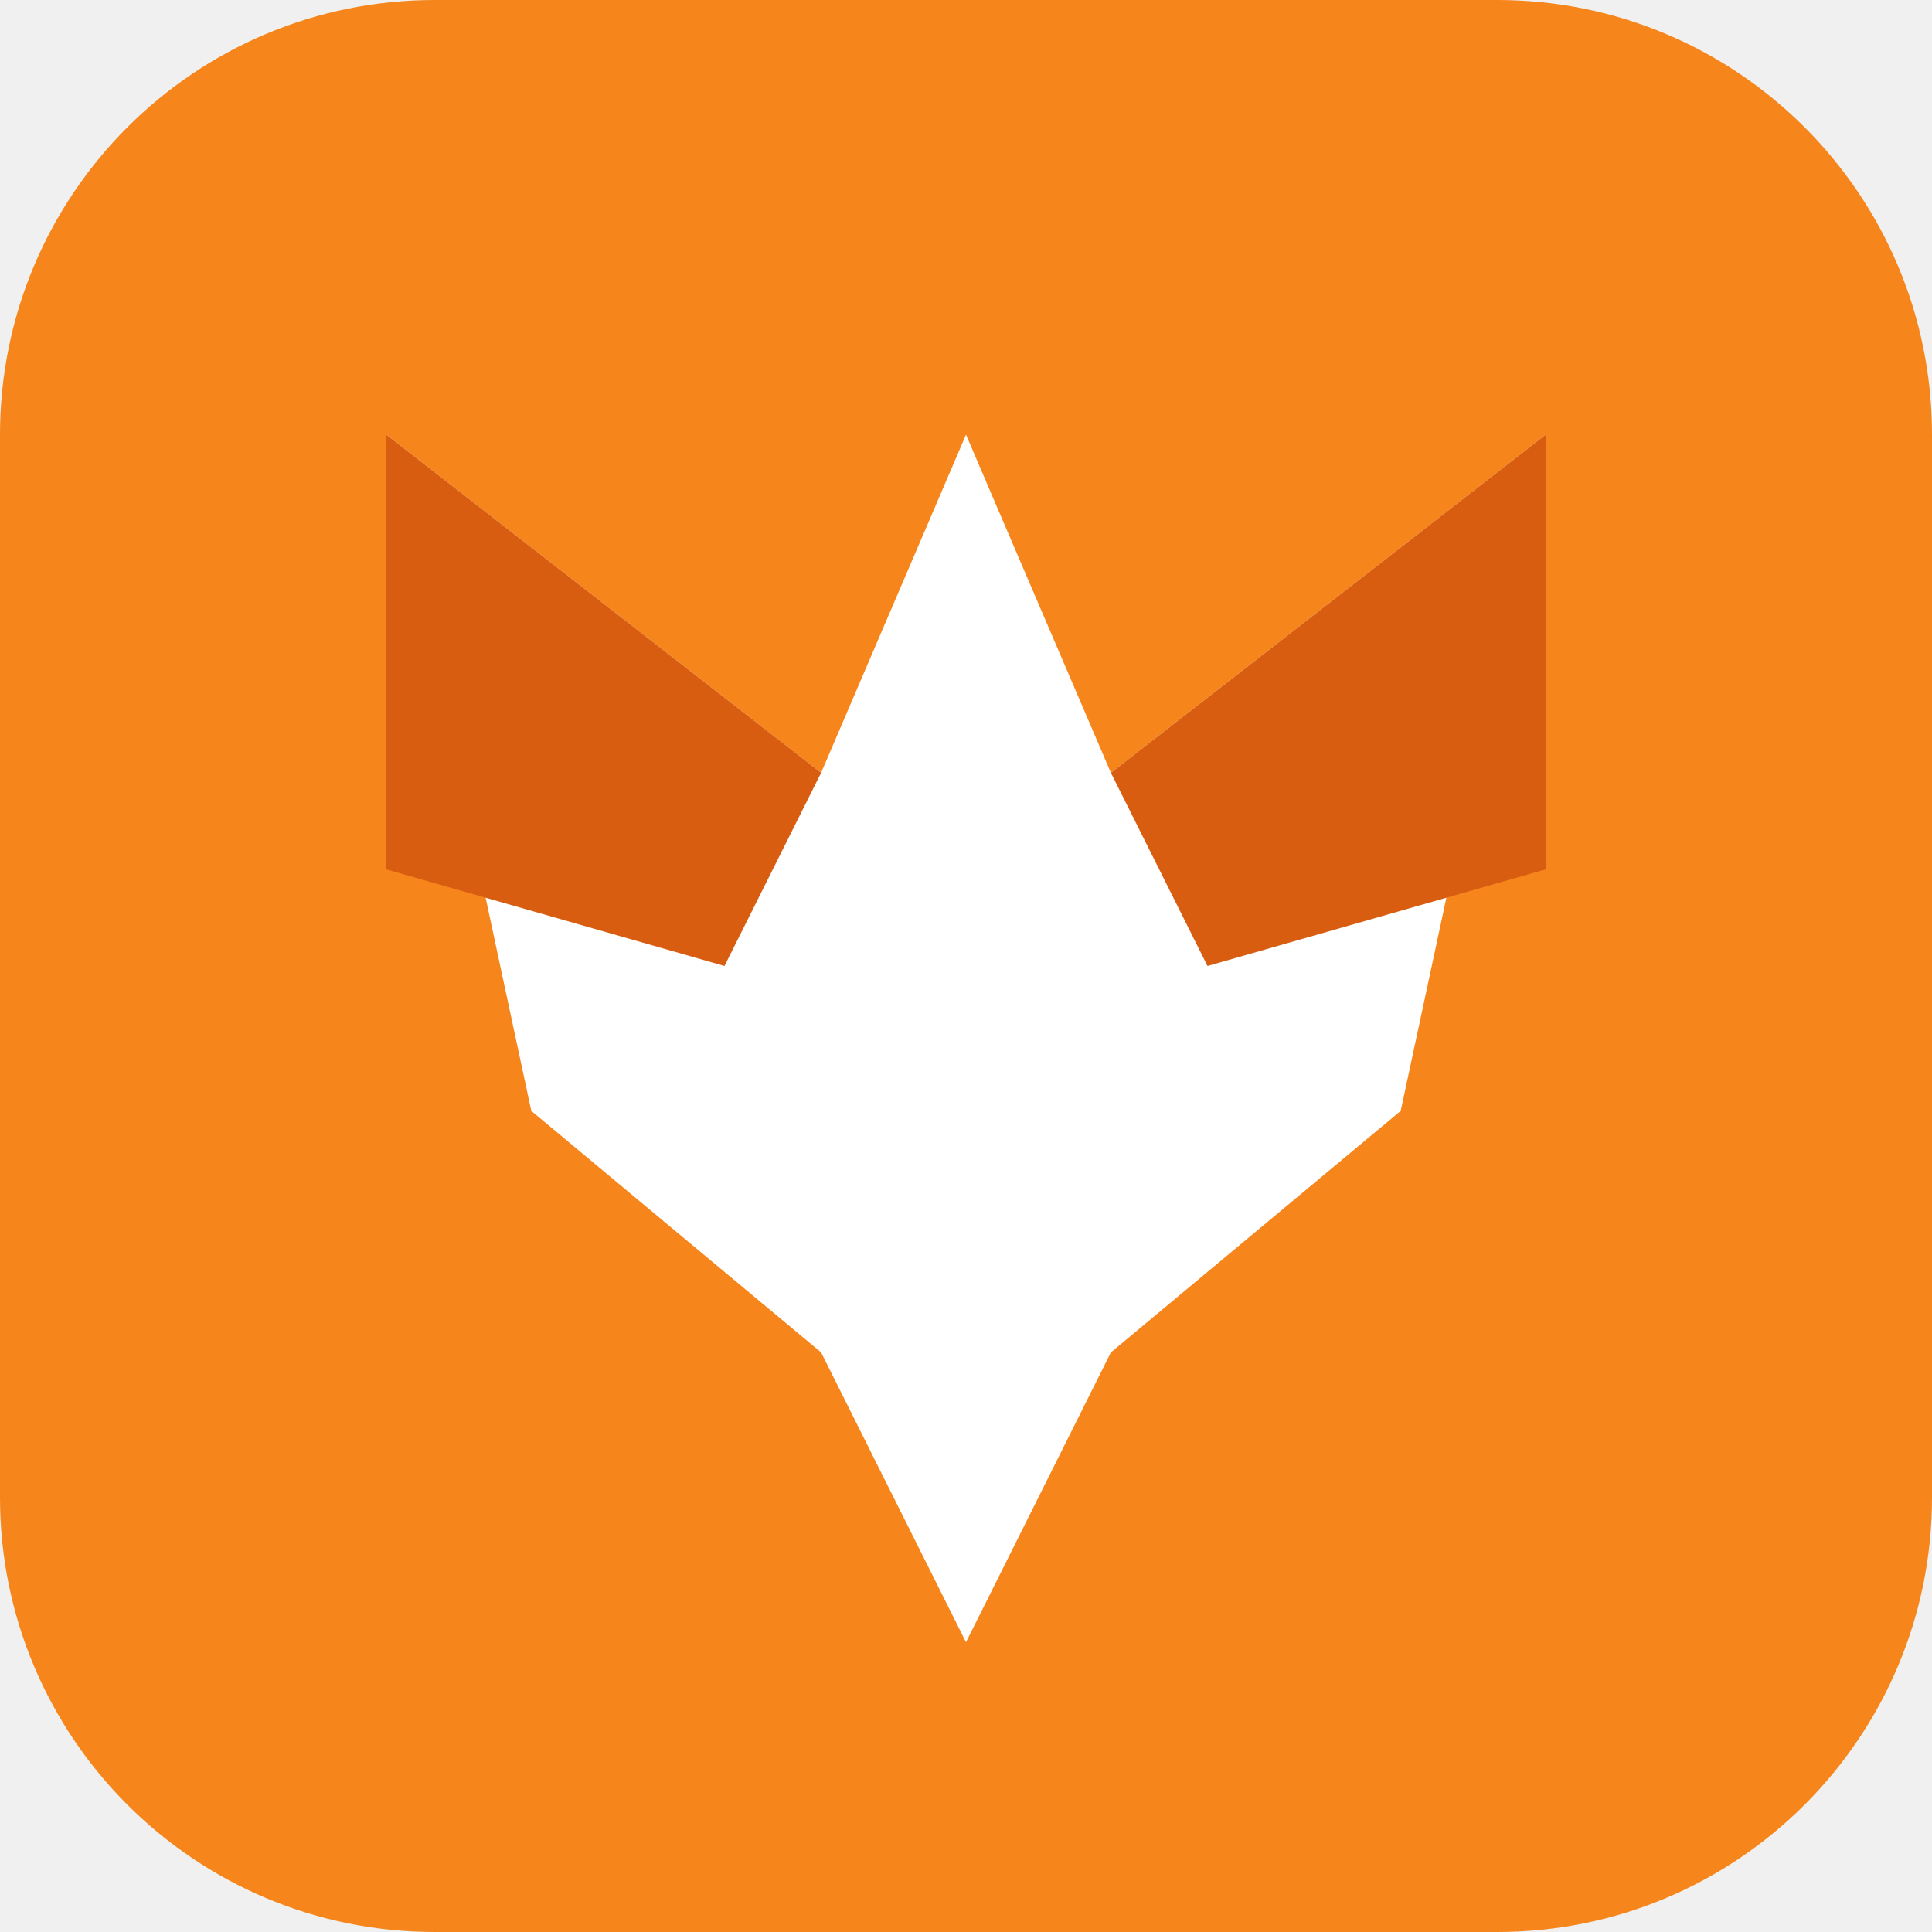
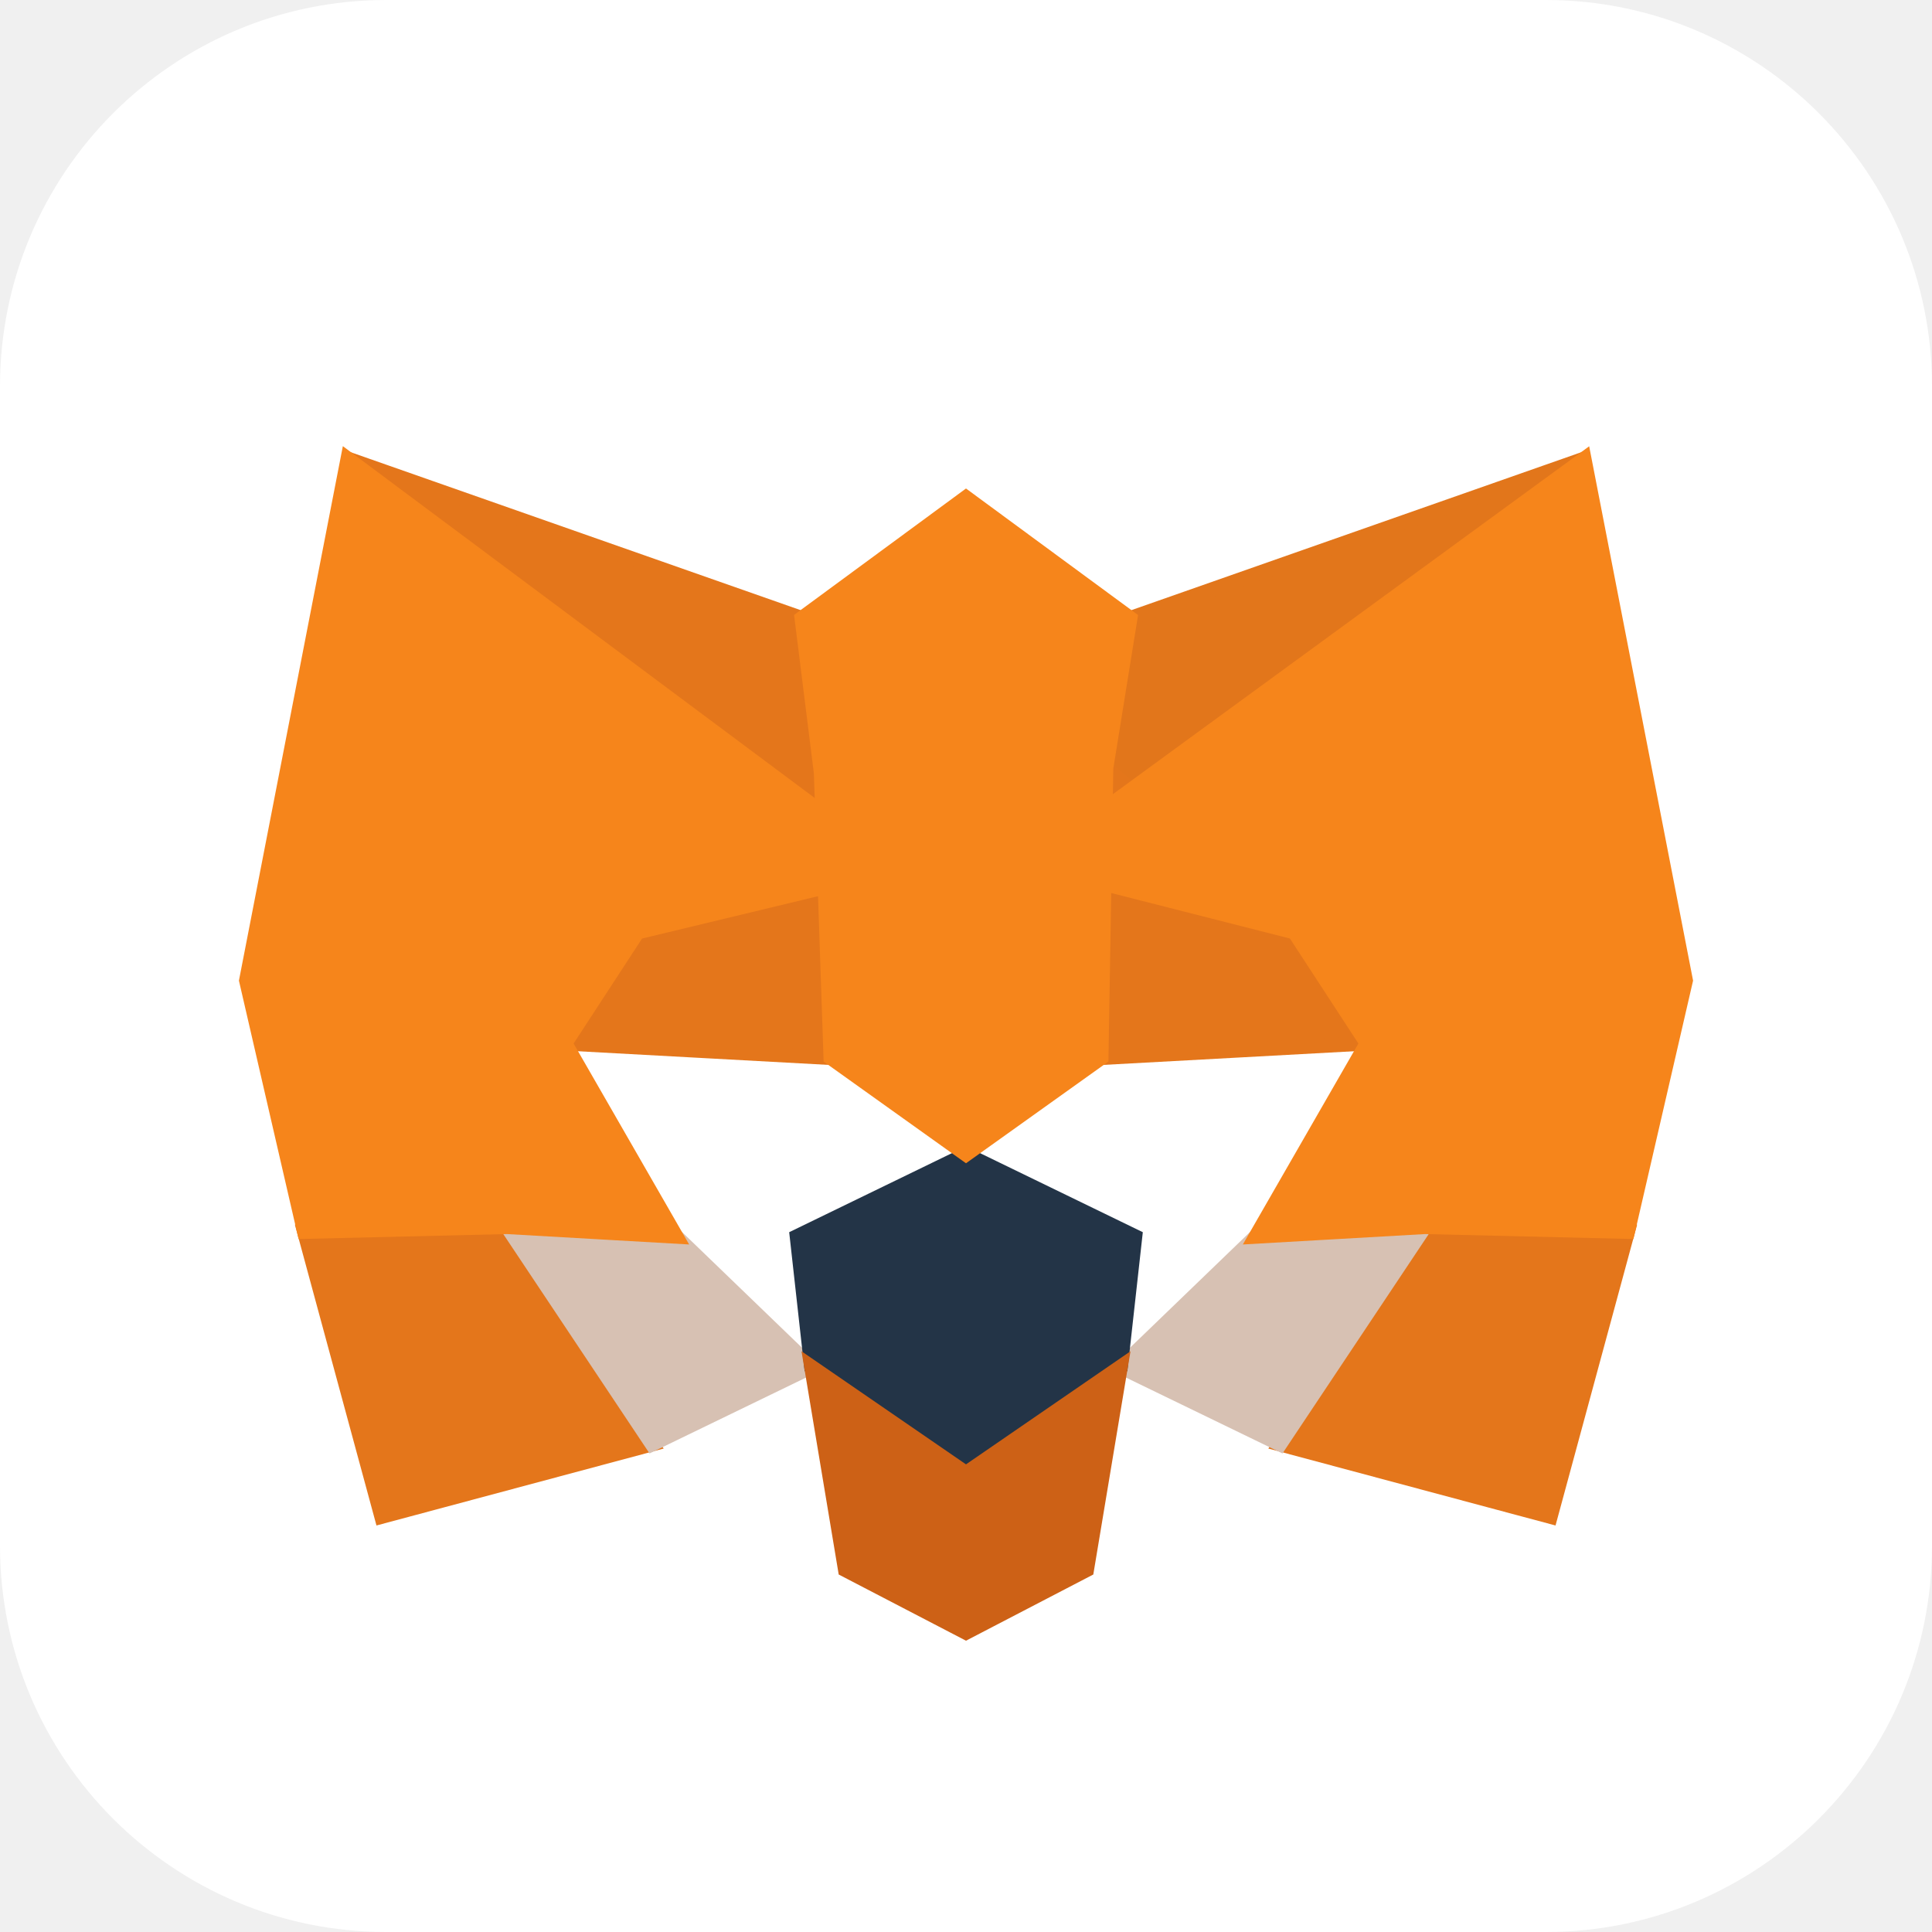
- <svg xmlns="http://www.w3.org/2000/svg" viewBox="0 0 40 40" role="img" aria-label="MetaMask">
-   <rect width="40" height="40" rx="9" fill="#f6851b" />
-   <path fill="#fff" d="m8 9 9 7 3-7 3 7 9-7-3 14-6 5-3 6-3-6-6-5z" />
-   <path fill="#d85d10" d="m8 9 9 7-2 4-7-2zm24 0-9 7 2 4 7-2z" />
+ <svg xmlns="http://www.w3.org/2000/svg" viewBox="0 0 40 40" fill="none" role="img" aria-label="MetaMask">
+   <rect width="40" height="40" rx="8" fill="#FFFFFF" />
+   <path d="M32.8 9.5L21.3 17.9L23.4 12.8L32.8 9.5Z" fill="#E2761B" stroke="#E2761B" stroke-width="0.3" />
+   <path d="M7.2 9.5L18.6 18L16.6 12.8L7.2 9.5Z" fill="#E4761B" stroke="#E4761B" stroke-width="0.3" />
+   <path d="M29.5 25.4L26.5 29.9L32.1 31.4L33.7 25.5L29.5 25.4Z" fill="#E4761B" stroke="#E4761B" stroke-width="0.3" />
+   <path d="M6.3 25.5L7.9 31.4L13.5 29.9L10.5 25.4L6.3 25.5Z" fill="#E4761B" stroke="#E4761B" stroke-width="0.3" />
+   <path d="M13.2 19.3L11.7 21.6L17.2 21.9L17 16L13.2 19.3Z" fill="#E4761B" stroke="#E4761B" stroke-width="0.3" />
+   <path d="M26.8 19.3L22.9 15.9L22.8 21.9L28.3 21.6L26.8 19.3Z" fill="#E4761B" stroke="#E4761B" stroke-width="0.3" />
+   <path d="M13.5 29.9L16.8 28.3L14 25.6L10.5 25.4L13.5 29.9Z" fill="#D7C1B3" stroke="#D7C1B3" stroke-width="0.3" />
+   <path d="M26.5 29.9L29.5 25.4L26 25.6L23.2 28.3L26.5 29.9Z" fill="#D7C1B3" stroke="#D7C1B3" stroke-width="0.3" />
+   <path d="M16.8 28.3L20 30.5L23.2 28.3L23.5 25.6L20 23.9L16.5 25.6L16.8 28.3Z" fill="#233447" stroke="#233447" stroke-width="0.3" />
+   <path d="M20 30.5L16.8 28.3L17.5 32.5L20 33.8L22.5 32.5L23.2 28.3L20 30.5Z" fill="#CD6116" stroke="#CD6116" stroke-width="0.3" />
+   <path d="M29.5 25.4L33.7 25.5L34.9 20.3L32.8 9.5L21.3 17.9L26.8 19.3L28.3 21.6L26 25.6L29.5 25.4Z" fill="#F6851B" stroke="#F6851B" stroke-width="0.3" />
+   <path d="M10.5 25.4L14 25.6L11.7 21.6L13.2 19.3L18.6 18L7.2 9.5L5.1 20.3L6.3 25.5L10.5 25.4Z" fill="#F6851B" stroke="#F6851B" stroke-width="0.3" />
+   <path d="M22.8 21.9L22.9 15.9L23.4 12.8L20 10.3L16.6 12.8L17 16L17.2 21.9L20 23.9L22.8 21.9Z" fill="#F6851B" stroke="#F6851B" stroke-width="0.3" />
</svg>
